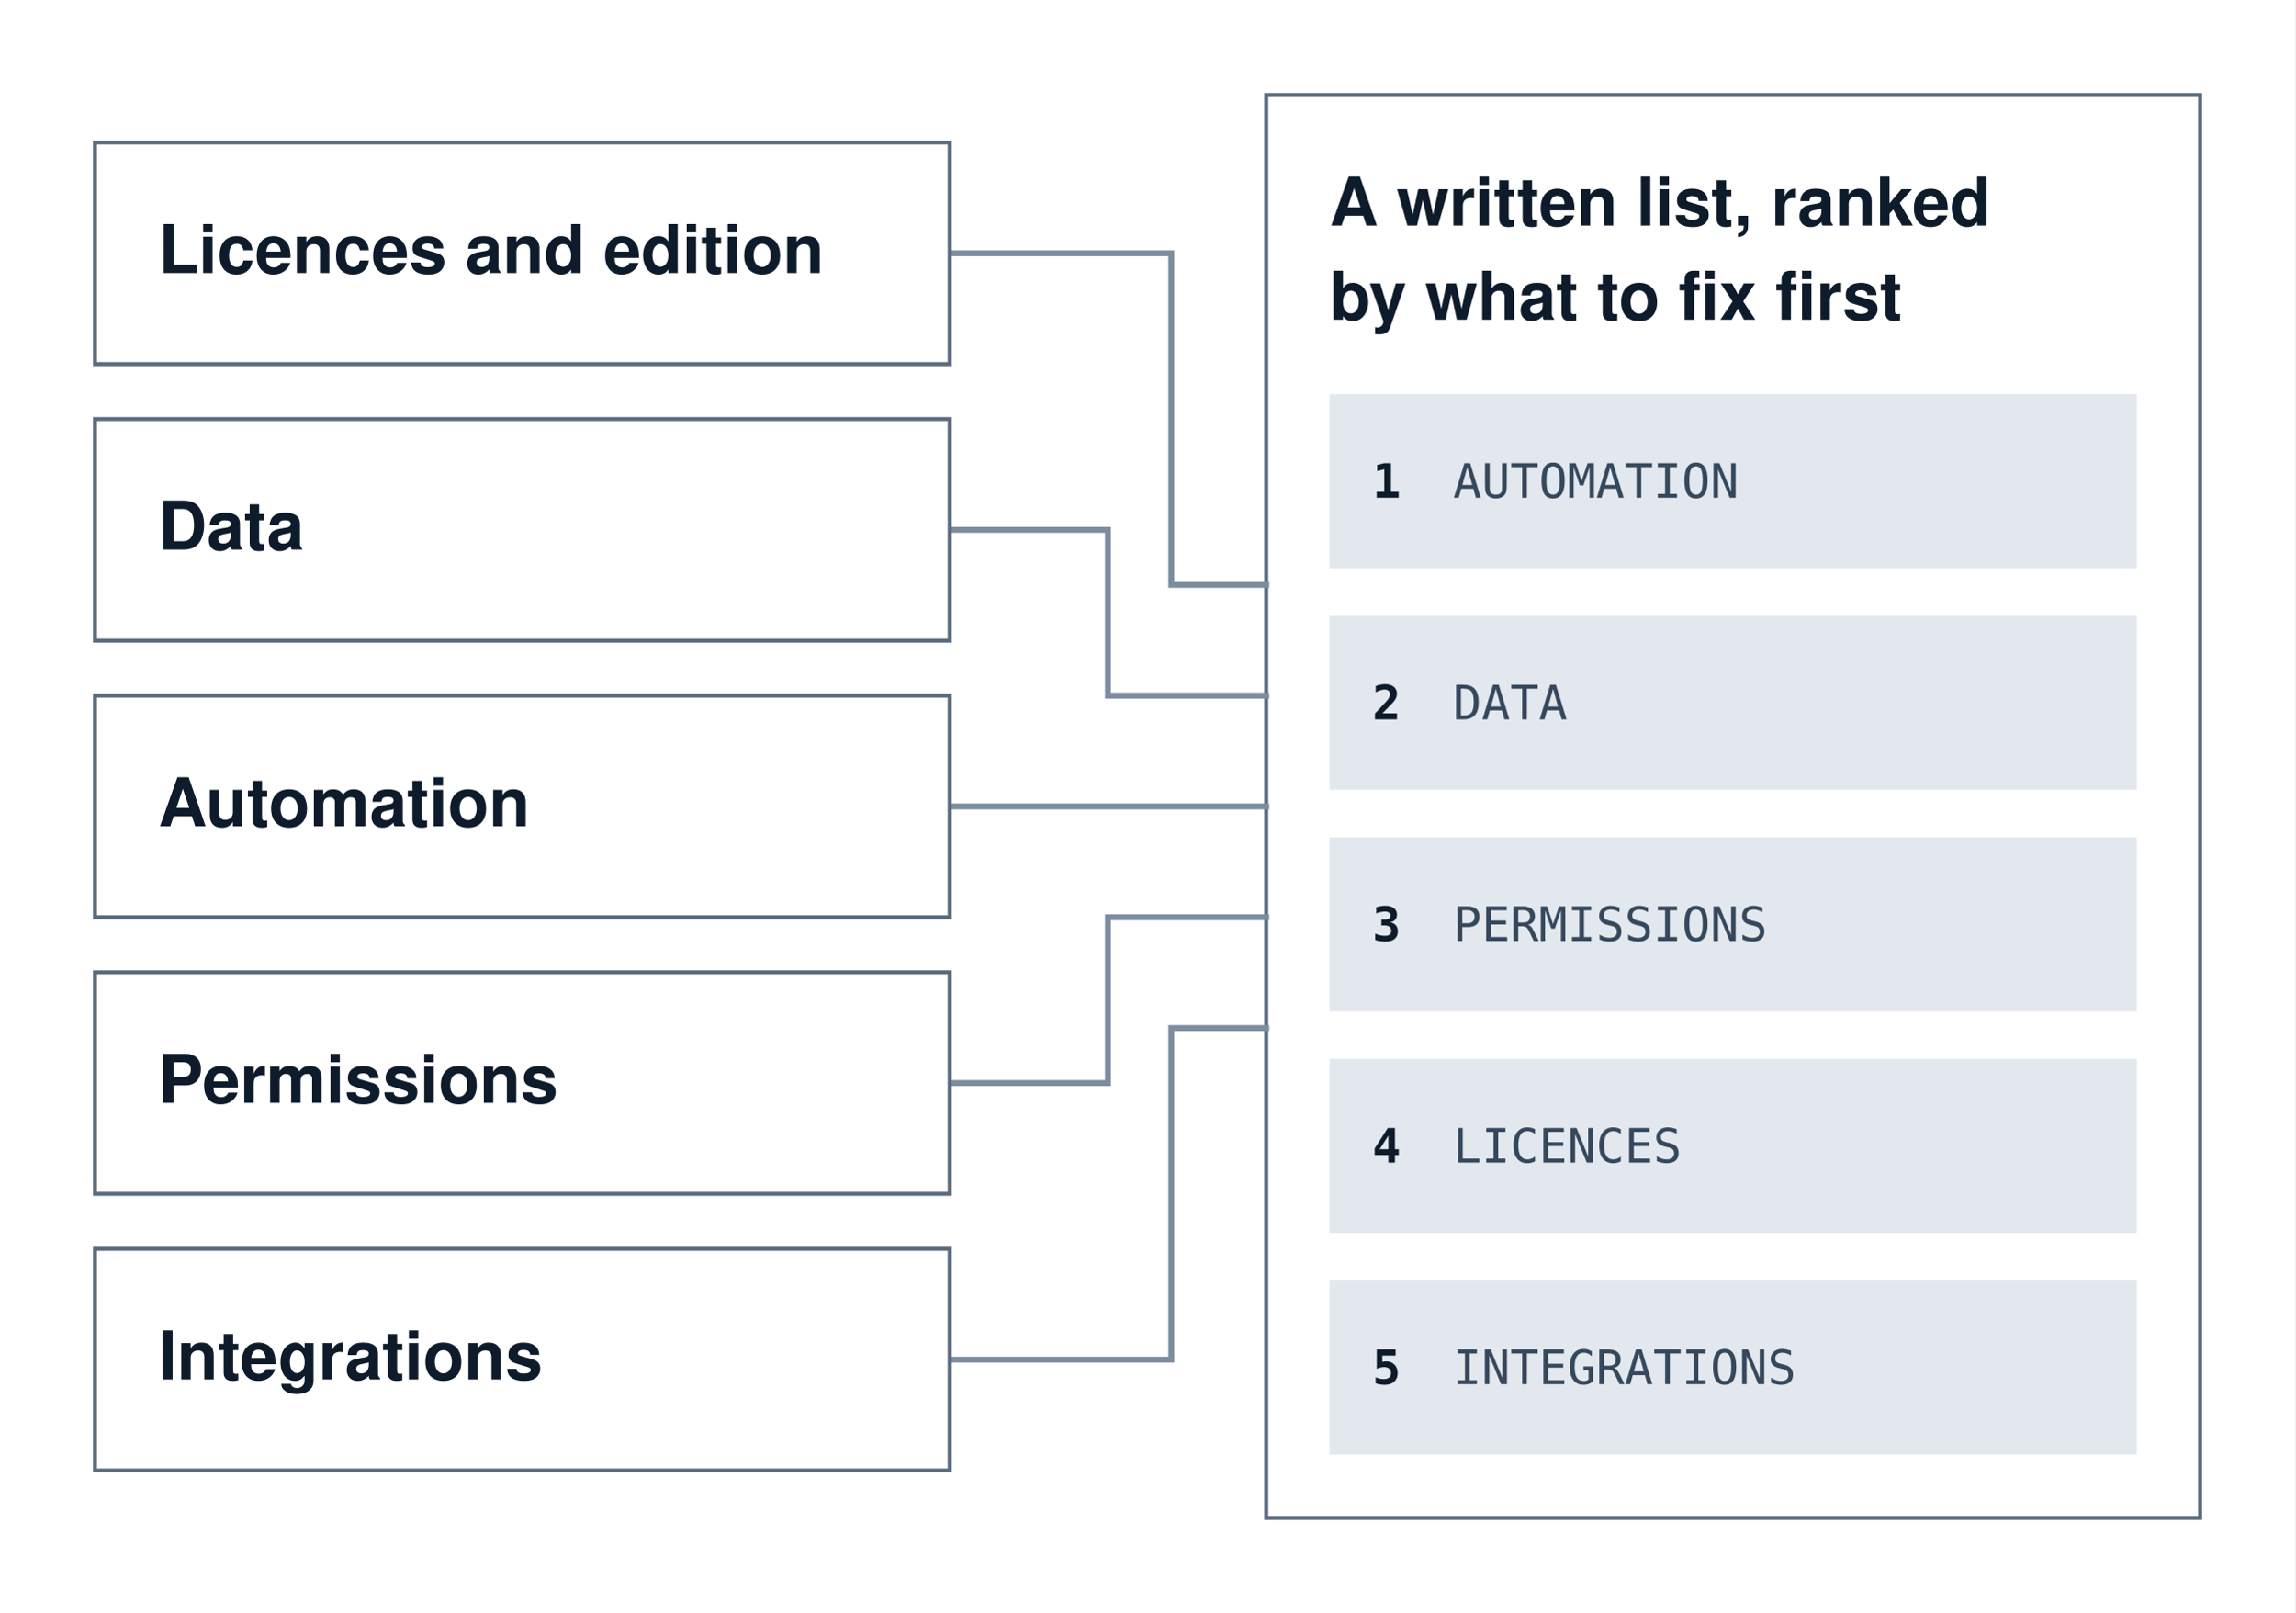
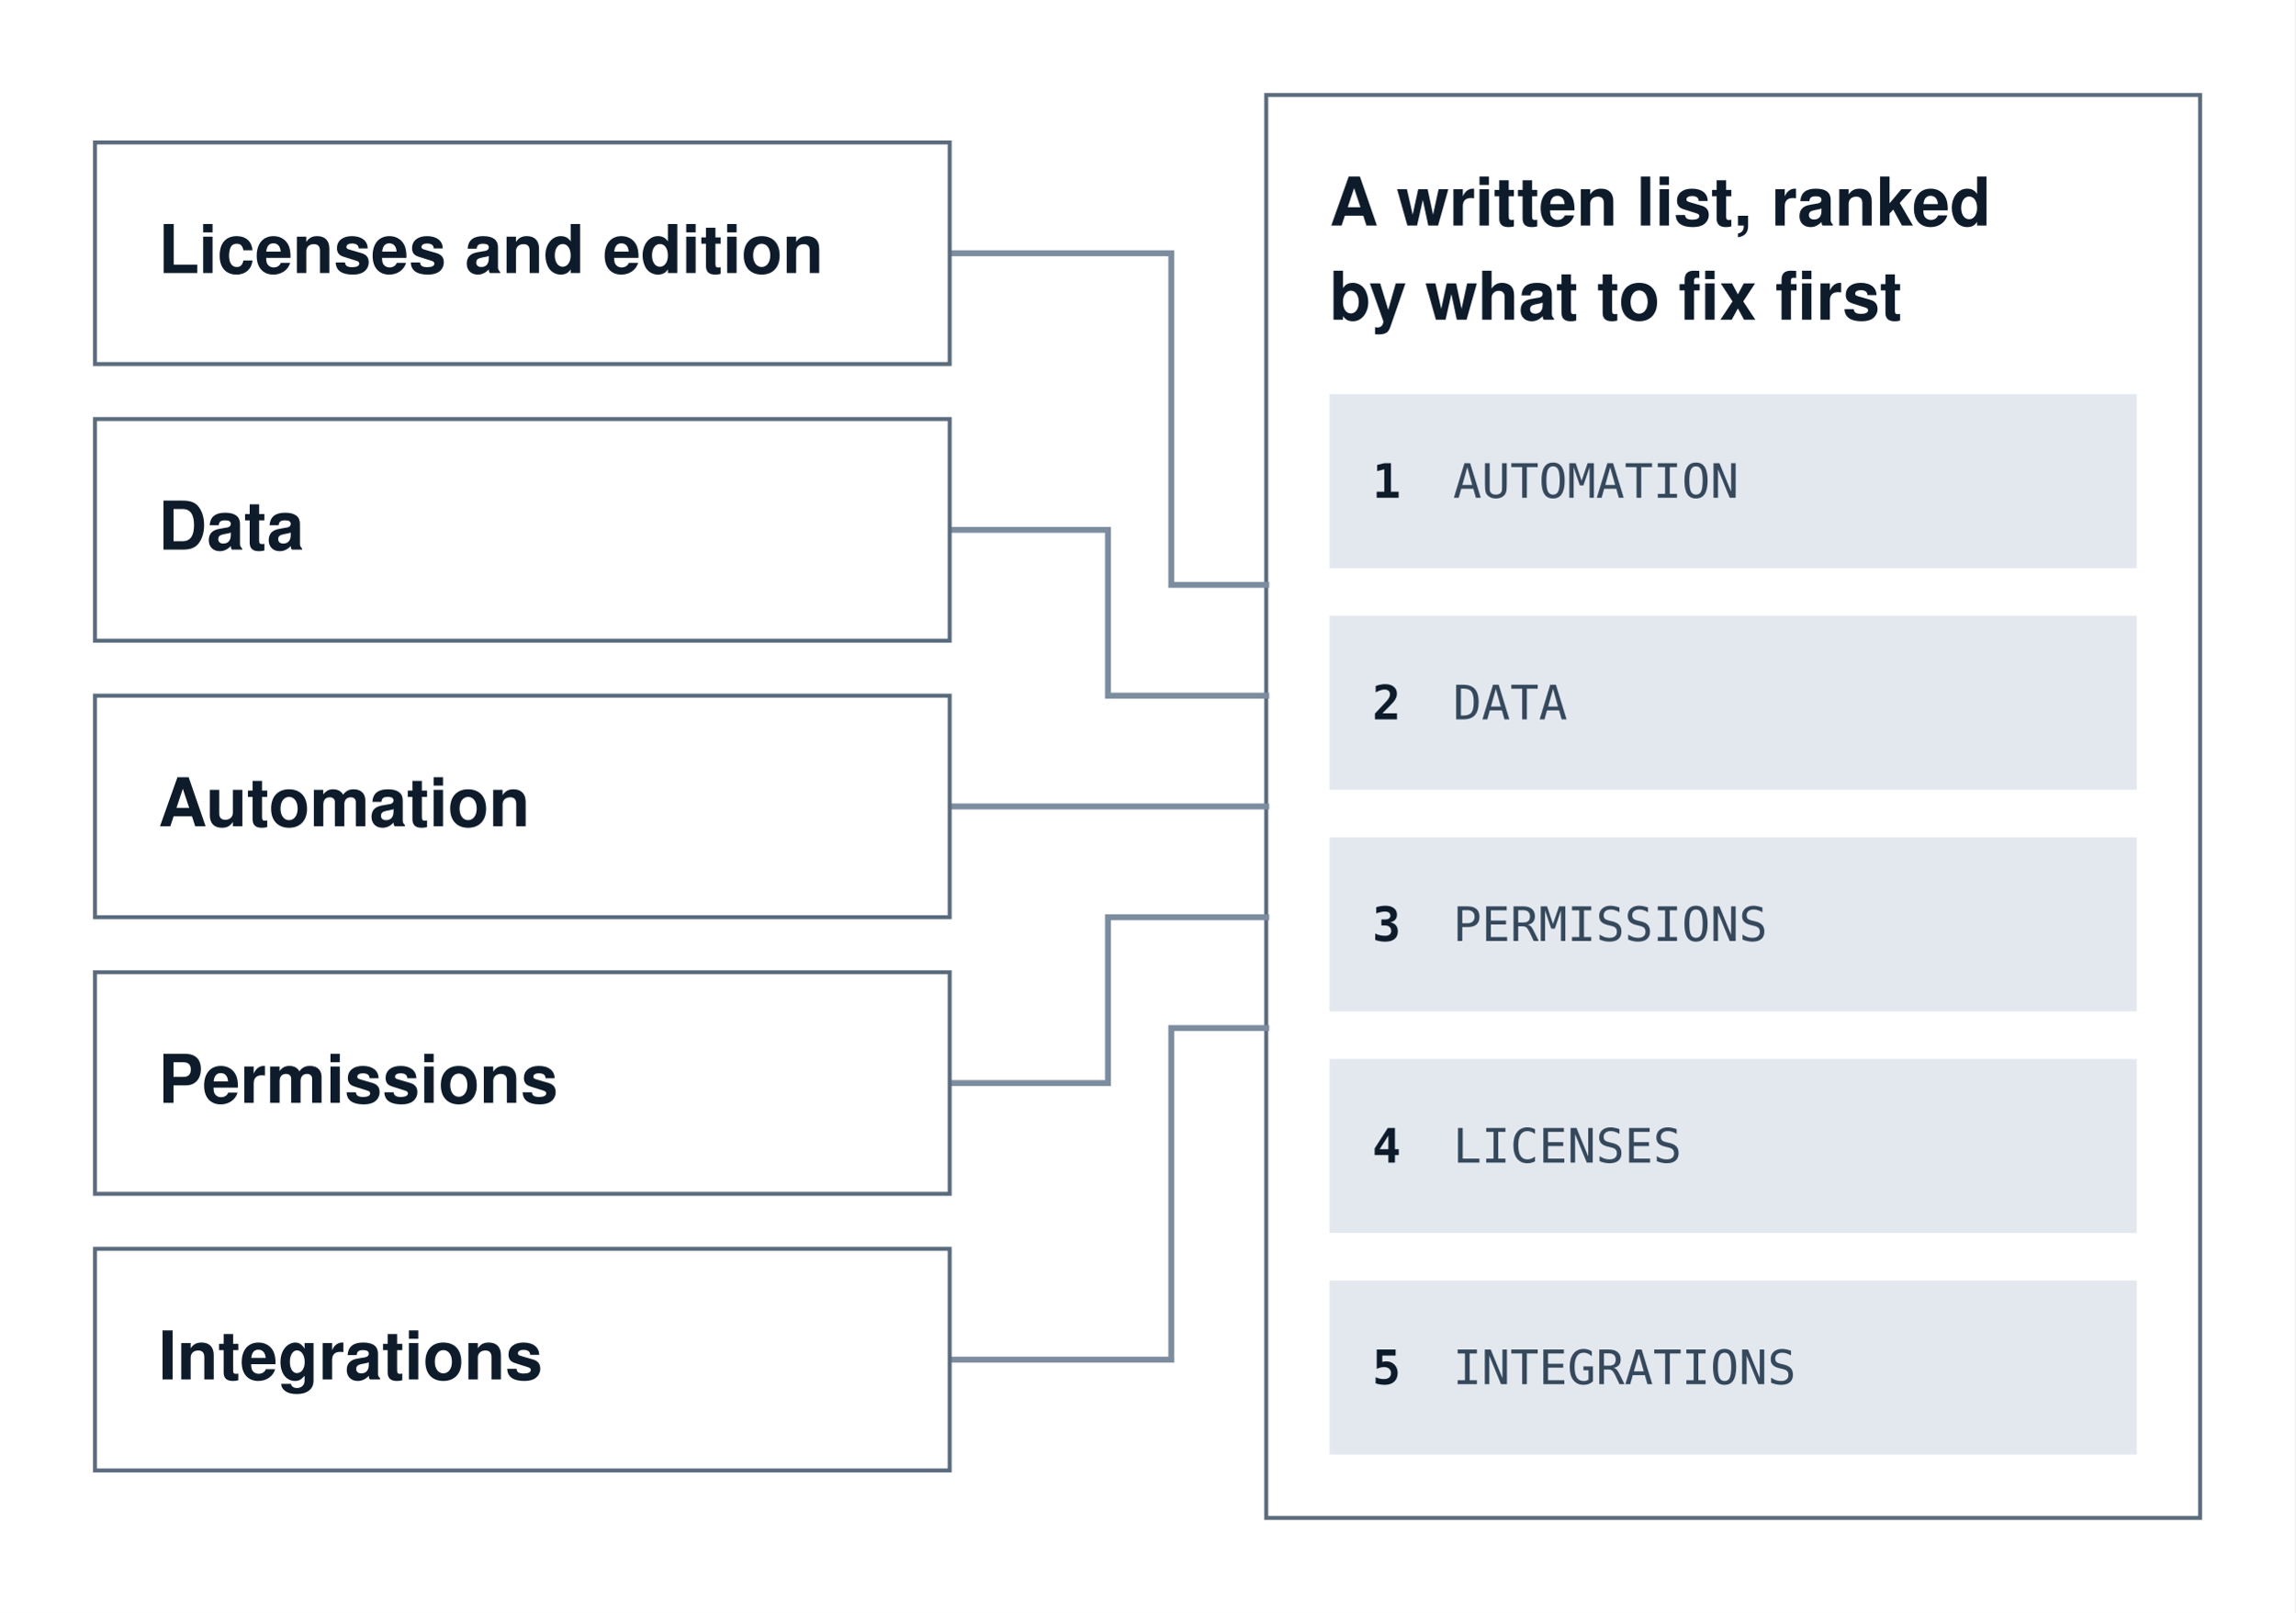
<svg xmlns="http://www.w3.org/2000/svg" viewBox="0 0 580 407.6" width="580" height="407.6" role="img" font-family="IBM Plex Sans, Segoe UI, Helvetica, Arial, sans-serif">
  <rect width="580" height="407.6" fill="#ffffff" />
  <rect x="320" y="24" width="236" height="359.6" fill="#ffffff" stroke="#5a6b7d" stroke-width="1" />
  <rect x="336" y="99.6" width="204" height="44" fill="#e3e8ef" stroke="none" stroke-width="1" />
  <rect x="336" y="155.6" width="204" height="44" fill="#e3e8ef" stroke="none" stroke-width="1" />
  <rect x="336" y="211.6" width="204" height="44" fill="#e3e8ef" stroke="none" stroke-width="1" />
  <rect x="336" y="267.6" width="204" height="44" fill="#e3e8ef" stroke="none" stroke-width="1" />
  <rect x="336" y="323.6" width="204" height="44" fill="#e3e8ef" stroke="none" stroke-width="1" />
  <path d="M240 64 L296 64 L296 147.8 L320 147.8" fill="none" stroke="#7d8da0" stroke-width="1.5" stroke-linecap="square" />
  <path d="M240 133.9 L280 133.9 L280 175.8 L320 175.8" fill="none" stroke="#7d8da0" stroke-width="1.5" stroke-linecap="square" />
  <path d="M240 203.8 L320 203.8" fill="none" stroke="#7d8da0" stroke-width="1.5" stroke-linecap="square" />
  <path d="M240 273.7 L280 273.7 L280 231.8 L320 231.8" fill="none" stroke="#7d8da0" stroke-width="1.5" stroke-linecap="square" />
  <path d="M240 343.6 L296 343.6 L296 259.8 L320 259.8" fill="none" stroke="#7d8da0" stroke-width="1.5" stroke-linecap="square" />
  <rect x="24" y="36" width="216" height="56" fill="#ffffff" stroke="#5a6b7d" stroke-width="1" />
  <rect x="24" y="105.9" width="216" height="56" fill="#ffffff" stroke="#5a6b7d" stroke-width="1" />
  <rect x="24" y="175.8" width="216" height="56" fill="#ffffff" stroke="#5a6b7d" stroke-width="1" />
  <rect x="24" y="245.7" width="216" height="56" fill="#ffffff" stroke="#5a6b7d" stroke-width="1" />
  <rect x="24" y="315.6" width="216" height="56" fill="#ffffff" stroke="#5a6b7d" stroke-width="1" />
  <text x="346.8" y="125.8" font-size="12" font-weight="600" font-family="JetBrains Mono, Consolas, Menlo, monospace" fill="#0d1b2a">1</text>
  <text x="367.2" y="125.8" font-size="12" font-family="JetBrains Mono, Consolas, Menlo, monospace" fill="#35485c">AUTOMATION</text>
  <text x="346.8" y="181.8" font-size="12" font-weight="600" font-family="JetBrains Mono, Consolas, Menlo, monospace" fill="#0d1b2a">2</text>
  <text x="367.2" y="181.8" font-size="12" font-family="JetBrains Mono, Consolas, Menlo, monospace" fill="#35485c">DATA</text>
  <text x="346.8" y="237.8" font-size="12" font-weight="600" font-family="JetBrains Mono, Consolas, Menlo, monospace" fill="#0d1b2a">3</text>
  <text x="367.2" y="237.8" font-size="12" font-family="JetBrains Mono, Consolas, Menlo, monospace" fill="#35485c">PERMISSIONS</text>
  <text x="346.8" y="293.8" font-size="12" font-weight="600" font-family="JetBrains Mono, Consolas, Menlo, monospace" fill="#0d1b2a">4</text>
-   <text x="367.2" y="293.8" font-size="12" font-family="JetBrains Mono, Consolas, Menlo, monospace" fill="#35485c">LICENCES</text>
+   <text x="367.2" y="293.8" font-size="12" font-family="JetBrains Mono, Consolas, Menlo, monospace" fill="#35485c">LICENSES</text>
  <text x="346.8" y="349.8" font-size="12" font-weight="600" font-family="JetBrains Mono, Consolas, Menlo, monospace" fill="#0d1b2a">5</text>
  <text x="367.2" y="349.8" font-size="12" font-family="JetBrains Mono, Consolas, Menlo, monospace" fill="#35485c">INTEGRATIONS</text>
  <text x="336" y="57" font-size="17" font-weight="600" fill="#0d1b2a">A written list, ranked</text>
  <text x="336" y="80.8" font-size="17" font-weight="600" fill="#0d1b2a">by what to fix first</text>
-   <text x="40" y="69" font-size="17" font-weight="600" fill="#0d1b2a">Licences and edition</text>
+   <text x="40" y="69" font-size="17" font-weight="600" fill="#0d1b2a">Licenses and edition</text>
  <text x="40" y="138.9" font-size="17" font-weight="600" fill="#0d1b2a">Data</text>
  <text x="40" y="208.8" font-size="17" font-weight="600" fill="#0d1b2a">Automation</text>
  <text x="40" y="278.7" font-size="17" font-weight="600" fill="#0d1b2a">Permissions</text>
  <text x="40" y="348.6" font-size="17" font-weight="600" fill="#0d1b2a">Integrations</text>
</svg>
